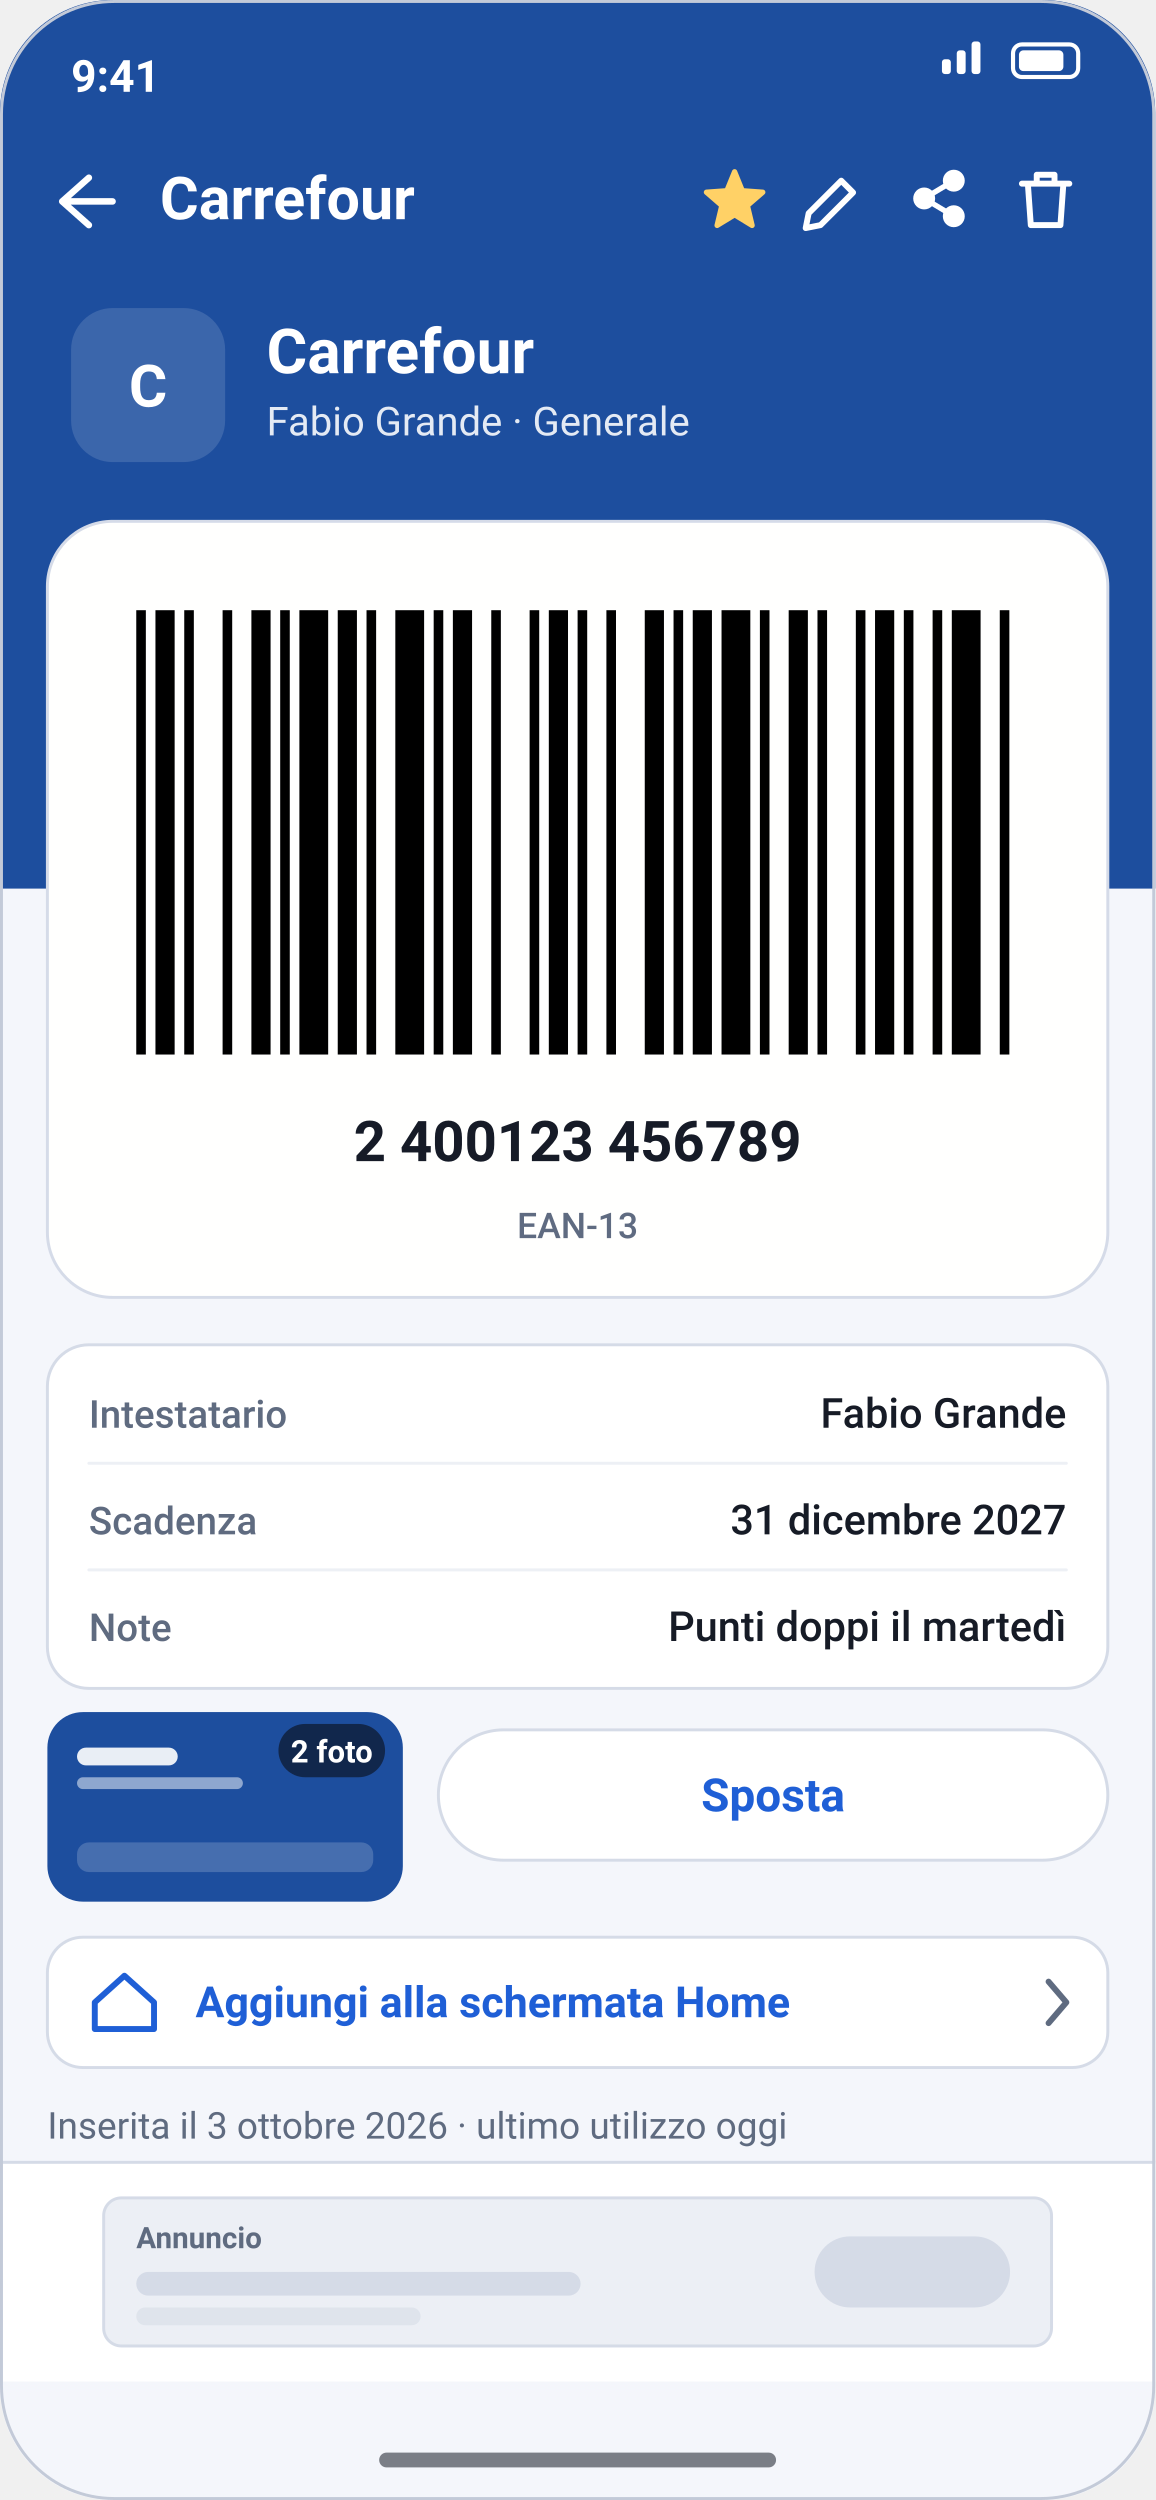
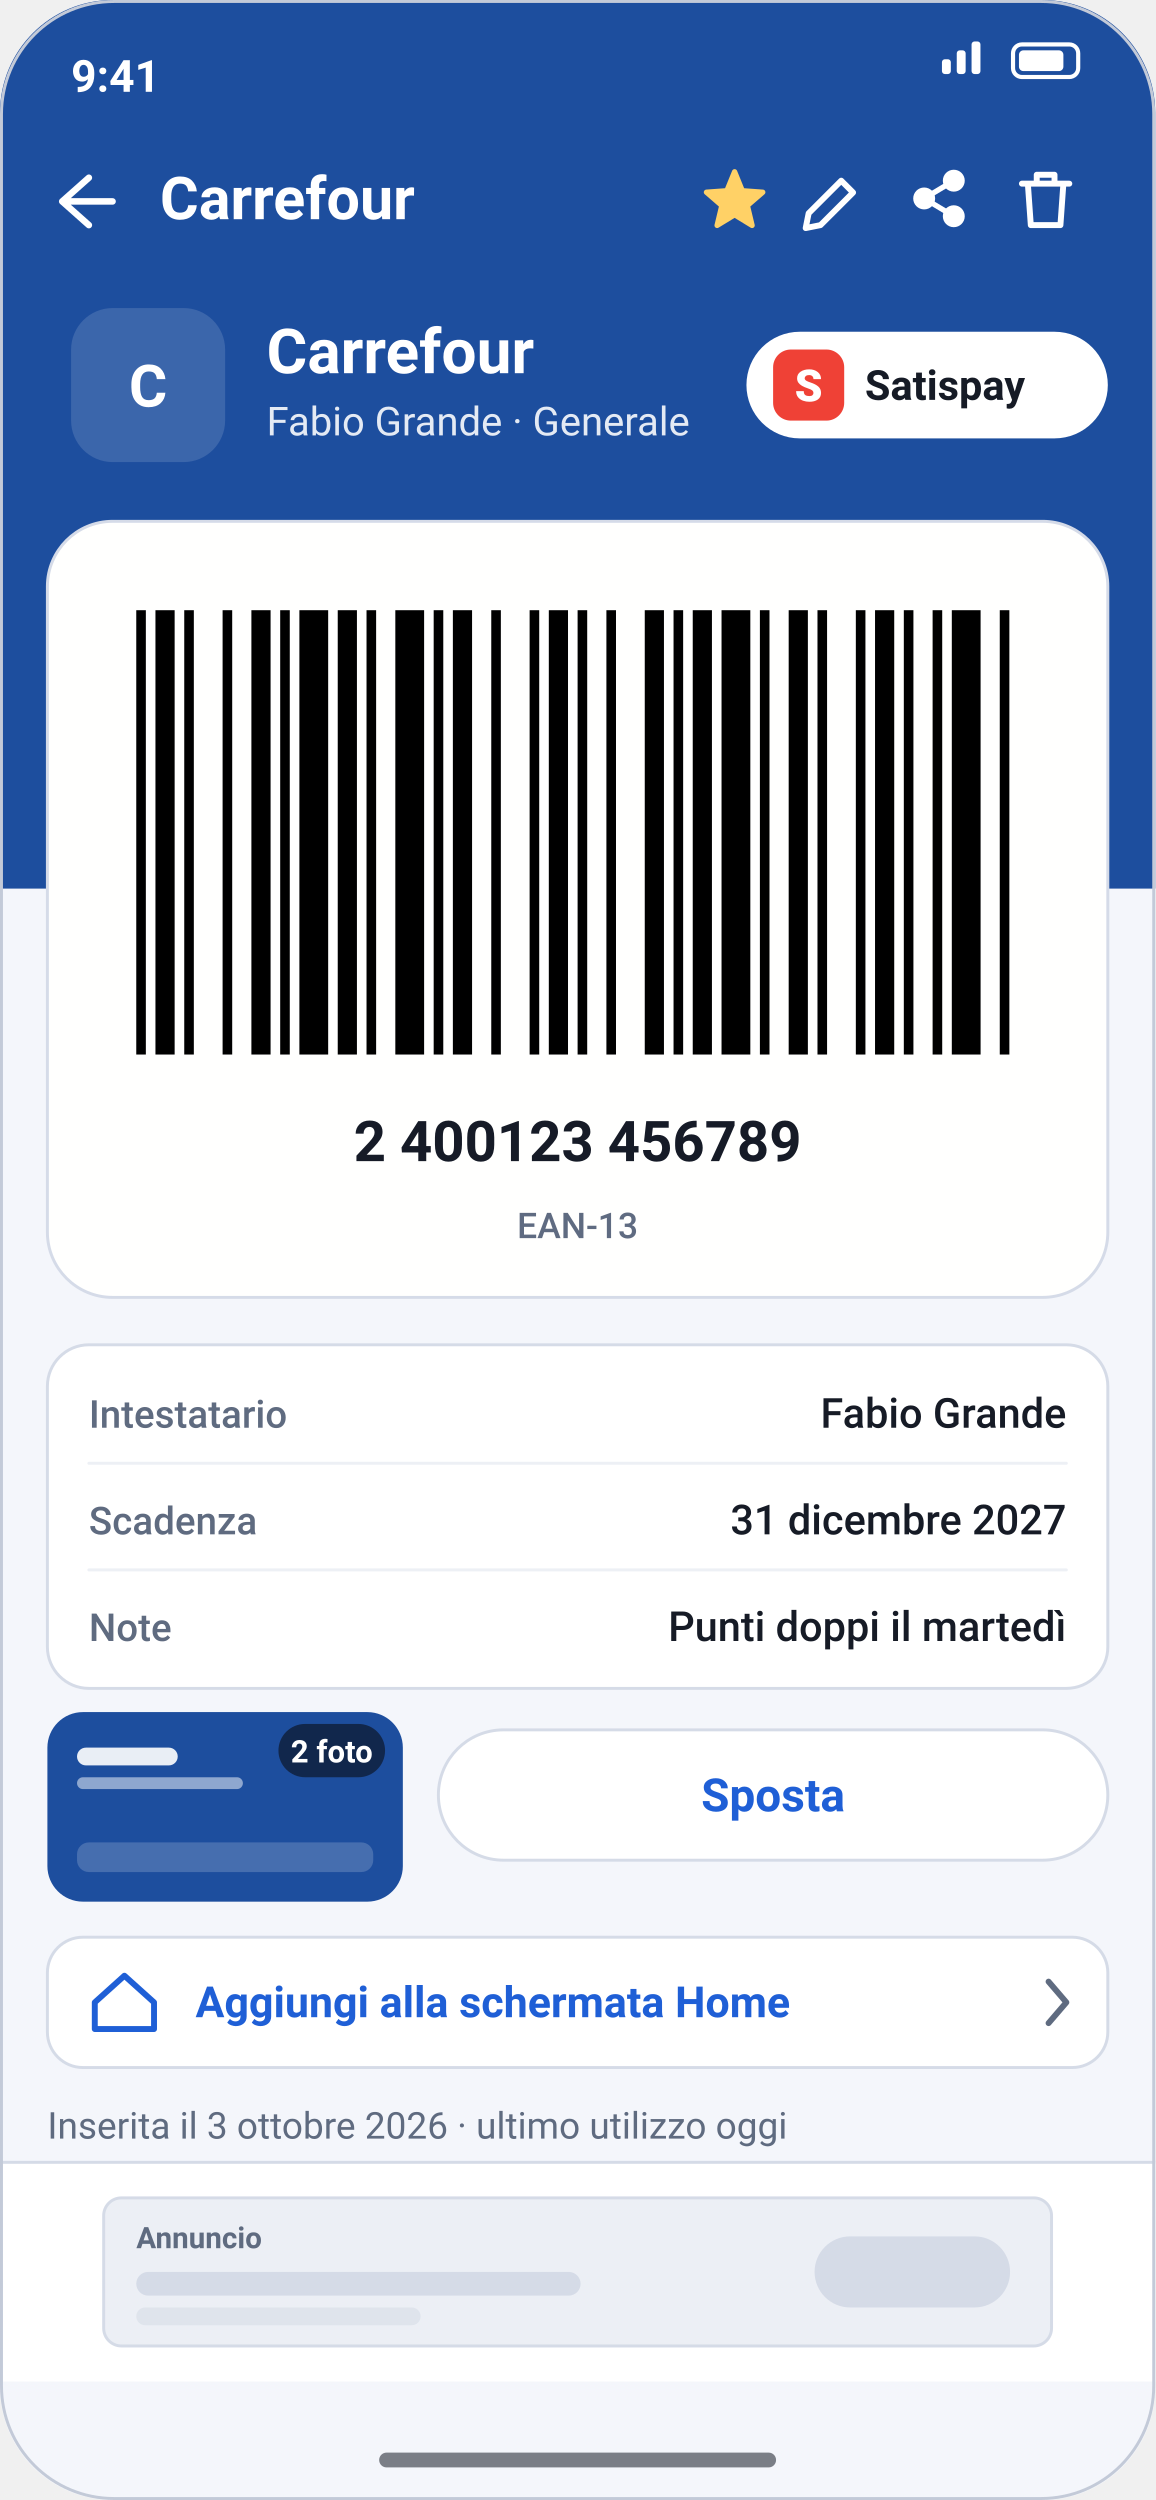
<svg xmlns="http://www.w3.org/2000/svg" viewBox="0 0 390 844" width="390" height="844" font-family="Roboto, Inter, 'Helvetica Neue', Arial, sans-serif">
  <defs>
    <clipPath id="s">
      <rect width="390" height="844" rx="38" />
    </clipPath>
  </defs>
  <g clip-path="url(#s)">
    <rect x="0" y="0" width="390" height="844" rx="0" fill="#F4F6FB" opacity="1" />
    <rect x="0" y="0" width="390" height="300" rx="0" fill="#1D4E9E" opacity="1" />
    <path d="M30 60 L21 68 L30 76 M21 68 H38" fill="none" stroke="#fff" stroke-width="2.2" stroke-linecap="round" stroke-linejoin="round" />
    <text x="54" y="74" font-size="20" font-weight="600" fill="#fff" text-anchor="start" opacity="1">Carrefour</text>
    <polygon points="248.0,58.0 250.6,64.4 257.5,64.9 252.3,69.4 253.9,76.1 248.0,72.5 242.1,76.1 243.7,69.4 238.5,64.9 245.4,64.4" fill="#FFD166" stroke="#FFD166" stroke-width="1.8" stroke-linejoin="round" />
    <path d="M272 77 L273 72 L284 61 L288 65 L277 76 Z" fill="none" stroke="#fff" stroke-width="2" stroke-linejoin="round" />
    <g stroke="#fff" stroke-width="1.8" fill="#fff">
      <path d="M322 61 L312 67 L322 73" fill="none" />
      <circle cx="322" cy="61" r="2.8" />
      <circle cx="312" cy="67" r="2.8" />
      <circle cx="322" cy="73" r="2.8" />
    </g>
    <g fill="none" stroke="#fff" stroke-width="2" stroke-linecap="round" stroke-linejoin="round">
      <path d="M345 62 H361 M350 62 V59 H356 V62 M347 62 L348 76 H358 L359 62" />
    </g>
    <rect x="24" y="104" width="52" height="52" rx="14.04" fill="#ffffff22" opacity="1" />
    <text x="50.0" y="137.28" font-size="19.76" font-weight="700" fill="#fff" text-anchor="middle" opacity="1">C</text>
    <text x="90" y="126" font-size="21" font-weight="700" fill="#fff" text-anchor="start" opacity="1">Carrefour</text>
    <text x="90" y="147" font-size="13.5" font-weight="400" fill="#fff" text-anchor="start" opacity="0.88">Fabio Grande · Generale</text>
+     <rect x="252" y="112" width="122" height="36" rx="18" fill="#FFFFFF" opacity="1" />
+     <rect x="261" y="118" width="24" height="24" rx="6" fill="#EF4136" />
+     <text x="273" y="135.5" font-size="15" font-weight="800" fill="#fff" text-anchor="middle">S</text>
+     <text x="292" y="135" font-size="14" font-weight="600" fill="#161B26" text-anchor="start" opacity="1">Satispay</text>
    <rect x="16" y="176" width="358" height="262" rx="22" fill="#FFFFFE" stroke="#D5DBE8" stroke-width="1" opacity="1" />
    <rect x="46.00" y="206" width="3.24" height="150" fill="#000" />
    <rect x="52.48" y="206" width="6.48" height="150" fill="#000" />
    <rect x="62.20" y="206" width="3.24" height="150" fill="#000" />
    <rect x="75.15" y="206" width="3.24" height="150" fill="#000" />
    <rect x="84.87" y="206" width="6.48" height="150" fill="#000" />
    <rect x="94.59" y="206" width="3.24" height="150" fill="#000" />
    <rect x="101.07" y="206" width="9.72" height="150" fill="#000" />
    <rect x="114.02" y="206" width="6.48" height="150" fill="#000" />
    <rect x="123.74" y="206" width="3.24" height="150" fill="#000" />
    <rect x="133.46" y="206" width="9.72" height="150" fill="#000" />
    <rect x="146.41" y="206" width="3.24" height="150" fill="#000" />
    <rect x="152.89" y="206" width="6.48" height="150" fill="#000" />
    <rect x="165.85" y="206" width="3.24" height="150" fill="#000" />
    <rect x="178.80" y="206" width="3.24" height="150" fill="#000" />
    <rect x="185.28" y="206" width="6.48" height="150" fill="#000" />
    <rect x="195.00" y="206" width="3.24" height="150" fill="#000" />
    <rect x="204.72" y="206" width="3.24" height="150" fill="#000" />
    <rect x="217.67" y="206" width="6.48" height="150" fill="#000" />
    <rect x="227.39" y="206" width="3.24" height="150" fill="#000" />
    <rect x="233.87" y="206" width="6.48" height="150" fill="#000" />
    <rect x="243.59" y="206" width="9.72" height="150" fill="#000" />
    <rect x="256.54" y="206" width="3.24" height="150" fill="#000" />
    <rect x="266.26" y="206" width="6.48" height="150" fill="#000" />
    <rect x="275.98" y="206" width="3.24" height="150" fill="#000" />
    <rect x="288.93" y="206" width="3.24" height="150" fill="#000" />
    <rect x="295.41" y="206" width="6.48" height="150" fill="#000" />
    <rect x="305.13" y="206" width="3.24" height="150" fill="#000" />
    <rect x="314.85" y="206" width="3.24" height="150" fill="#000" />
    <rect x="321.33" y="206" width="9.72" height="150" fill="#000" />
    <rect x="337.52" y="206" width="3.24" height="150" fill="#000" />
    <text x="195" y="392" font-size="19" font-weight="600" fill="#161B27" text-anchor="middle" opacity="1">2 400123 456789</text>
    <text x="195" y="418" font-size="12" font-weight="500" fill="#5F6B81" text-anchor="middle" opacity="1">EAN-13</text>
    <rect x="16" y="454" width="358" height="116" rx="14" fill="#FFFFFF" stroke="#D5DBE7" stroke-width="1" opacity="1" />
    <text x="30" y="482" font-size="13" font-weight="500" fill="#5F6B80" text-anchor="start" opacity="1">Intestatario</text>
    <text x="360" y="482" font-size="14" font-weight="500" fill="#161B26" text-anchor="end" opacity="1">Fabio Grande</text>
    <line x1="30" y1="494" x2="360" y2="494" stroke="#EDF0F5" stroke-width="1" stroke-linecap="round" />
    <text x="30" y="518" font-size="13" font-weight="500" fill="#5F6B80" text-anchor="start" opacity="1">Scadenza</text>
    <text x="360" y="518" font-size="14" font-weight="500" fill="#161B26" text-anchor="end" opacity="1">31 dicembre 2027</text>
    <line x1="30" y1="530" x2="360" y2="530" stroke="#EDF0F5" stroke-width="1" stroke-linecap="round" />
    <text x="30" y="554" font-size="13" font-weight="500" fill="#5F6B80" text-anchor="start" opacity="1">Note</text>
    <text x="360" y="554" font-size="14" font-weight="500" fill="#161B26" text-anchor="end" opacity="1">Punti doppi il martedì</text>
    <rect x="16" y="578" width="120" height="64" rx="12" fill="#1D4E9E" opacity="1" />
    <rect x="26" y="590" width="34" height="6" rx="3" fill="#ffffff" opacity="0.9" />
    <rect x="26" y="600" width="56" height="4" rx="2" fill="#ffffff" opacity="0.5" />
    <rect x="26" y="622" width="100" height="10" rx="4" fill="#ffffff" opacity="0.18" />
    <rect x="94" y="582" width="36" height="18" rx="9" fill="#0B1220" opacity="0.65" />
    <text x="112" y="595" font-size="10.5" font-weight="600" fill="#fff" text-anchor="middle" opacity="1">2 foto</text>
    <rect x="148" y="584" width="226" height="44" rx="22.0" fill="#FFFFFF" stroke="#D5DBE7" stroke-width="1" opacity="1" />
    <text x="261.0" y="611.5" font-size="15.5" font-weight="600" fill="#1F5FD6" text-anchor="middle" opacity="1">Sposta</text>
    <rect x="16" y="654" width="358" height="44" rx="12" fill="#FFFFFF" stroke="#D5DBE7" stroke-width="1" opacity="1" />
    <path d="M32 676 L42 667 L52 676 V685 H32 Z" fill="none" stroke="#1F5FD6" stroke-width="2" stroke-linejoin="round" />
    <text x="66" y="681" font-size="14.5" font-weight="600" fill="#1F5FD6" text-anchor="start" opacity="1">Aggiungi alla schermata Home</text>
    <path d="M354 669 l6 7 l-6 7" fill="none" stroke="#5F6B80" stroke-width="2" stroke-linecap="round" stroke-linejoin="round" />
    <text x="16" y="722" font-size="12.5" font-weight="400" fill="#5F6B80" text-anchor="start" opacity="1">Inserita il 3 ottobre 2026 · ultimo utilizzo oggi</text>
    <rect x="0" y="730" width="390" height="74" rx="0" fill="#FFFFFF" opacity="1" />
    <line x1="0" y1="730" x2="390" y2="730" stroke="#D5DBE7" stroke-width="1" stroke-linecap="round" />
    <rect x="35" y="742" width="320" height="50" rx="6" fill="#ECEFF5" stroke="#D5DBE7" stroke-width="1" opacity="1" />
    <text x="46" y="759" font-size="10" font-weight="600" fill="#5F6B80" text-anchor="start" opacity="1">Annuncio</text>
    <rect x="46" y="767" width="150" height="8" rx="4" fill="#D5DBE7" opacity="1" />
    <rect x="46" y="779" width="96" height="6" rx="3" fill="#DFE4EC" opacity="1" />
    <rect x="275" y="755" width="66" height="24" rx="12" fill="#D5DBE7" opacity="1" />
    <text x="24" y="31" font-size="15" font-weight="600" fill="#fff" text-anchor="start" opacity="1">9:41</text>
    <g fill="#fff">
      <rect x="318" y="20" width="3" height="5" rx="1" />
      <rect x="323" y="17" width="3" height="8" rx="1" />
      <rect x="328" y="14" width="3" height="11" rx="1" />
      <rect x="342" y="15" width="22" height="11" rx="3" fill="none" stroke="#fff" stroke-width="1.4" />
      <rect x="344" y="17" width="15" height="7" rx="1.5" />
    </g>
    <rect x="128" y="828" width="134" height="5" rx="2.5" fill="#161B26" opacity="0.55" />
  </g>
  <rect x=".5" y=".5" width="389" height="843" rx="38" fill="none" stroke="#C3CAD8" />
</svg>
